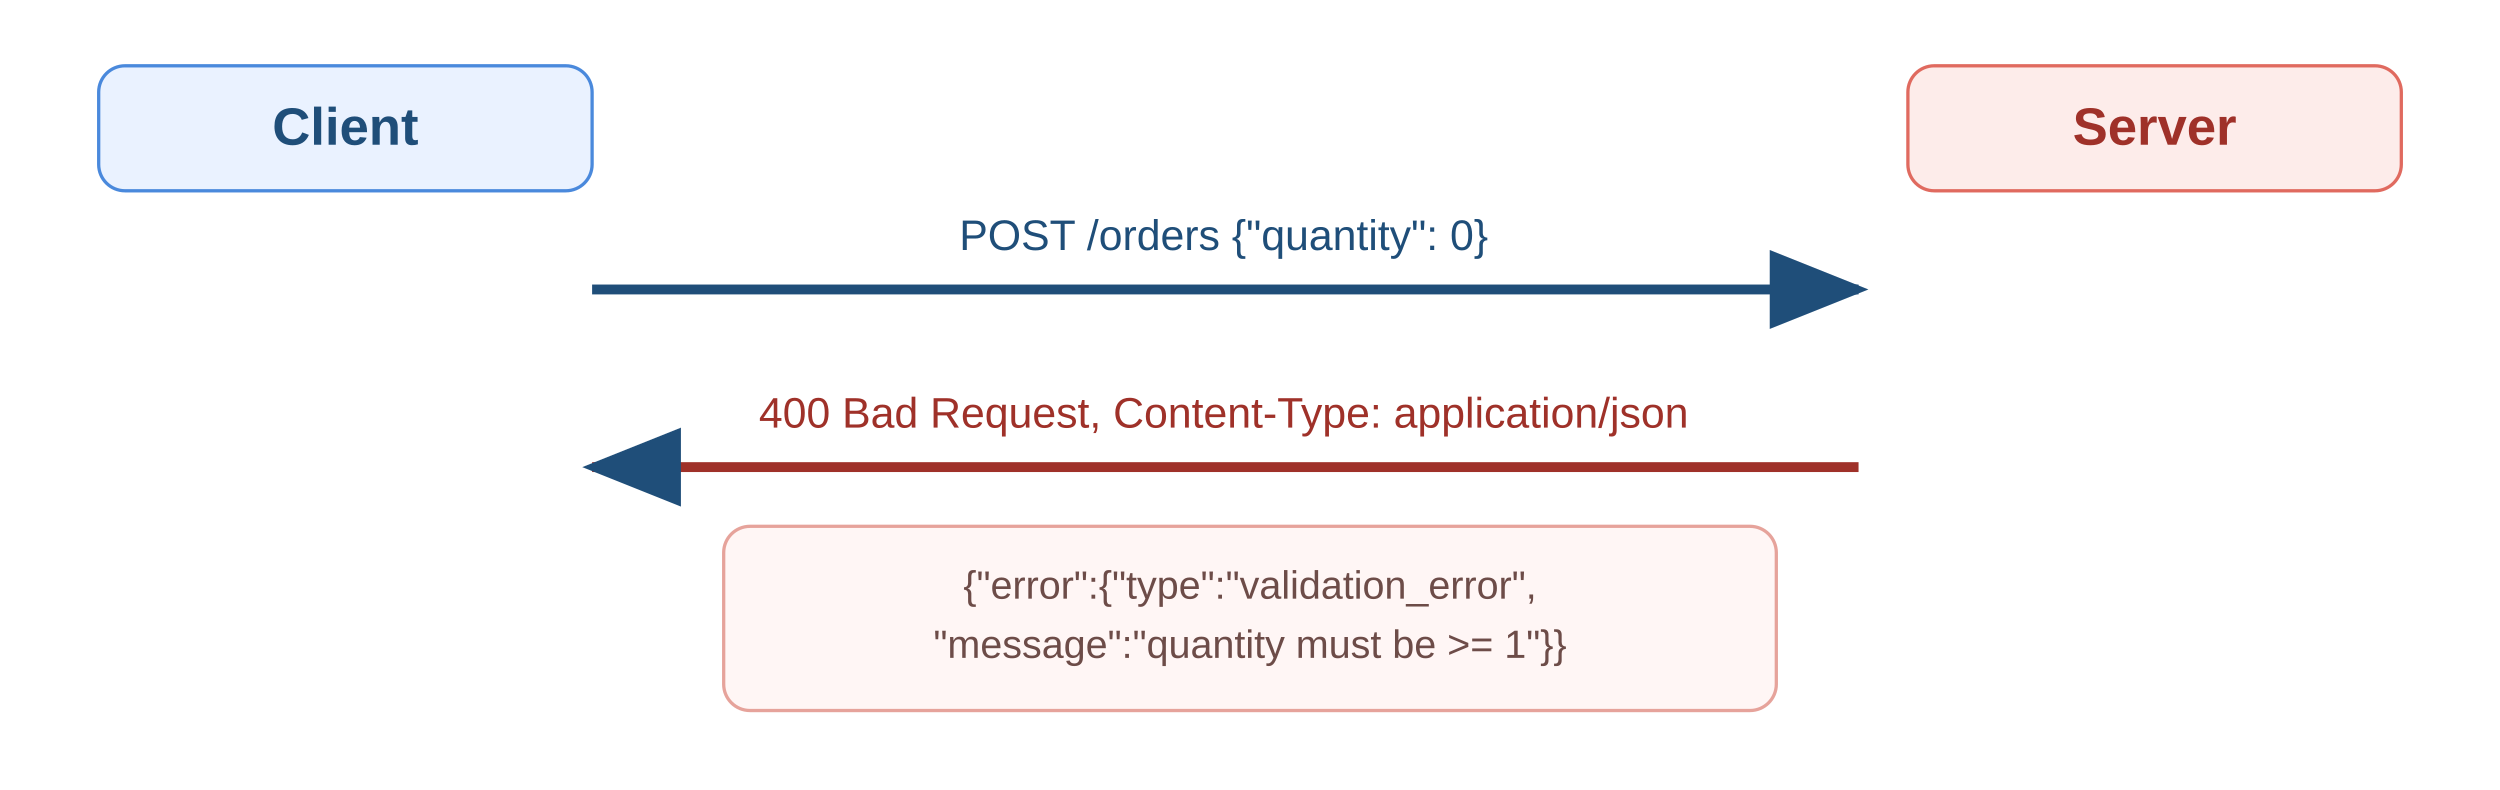
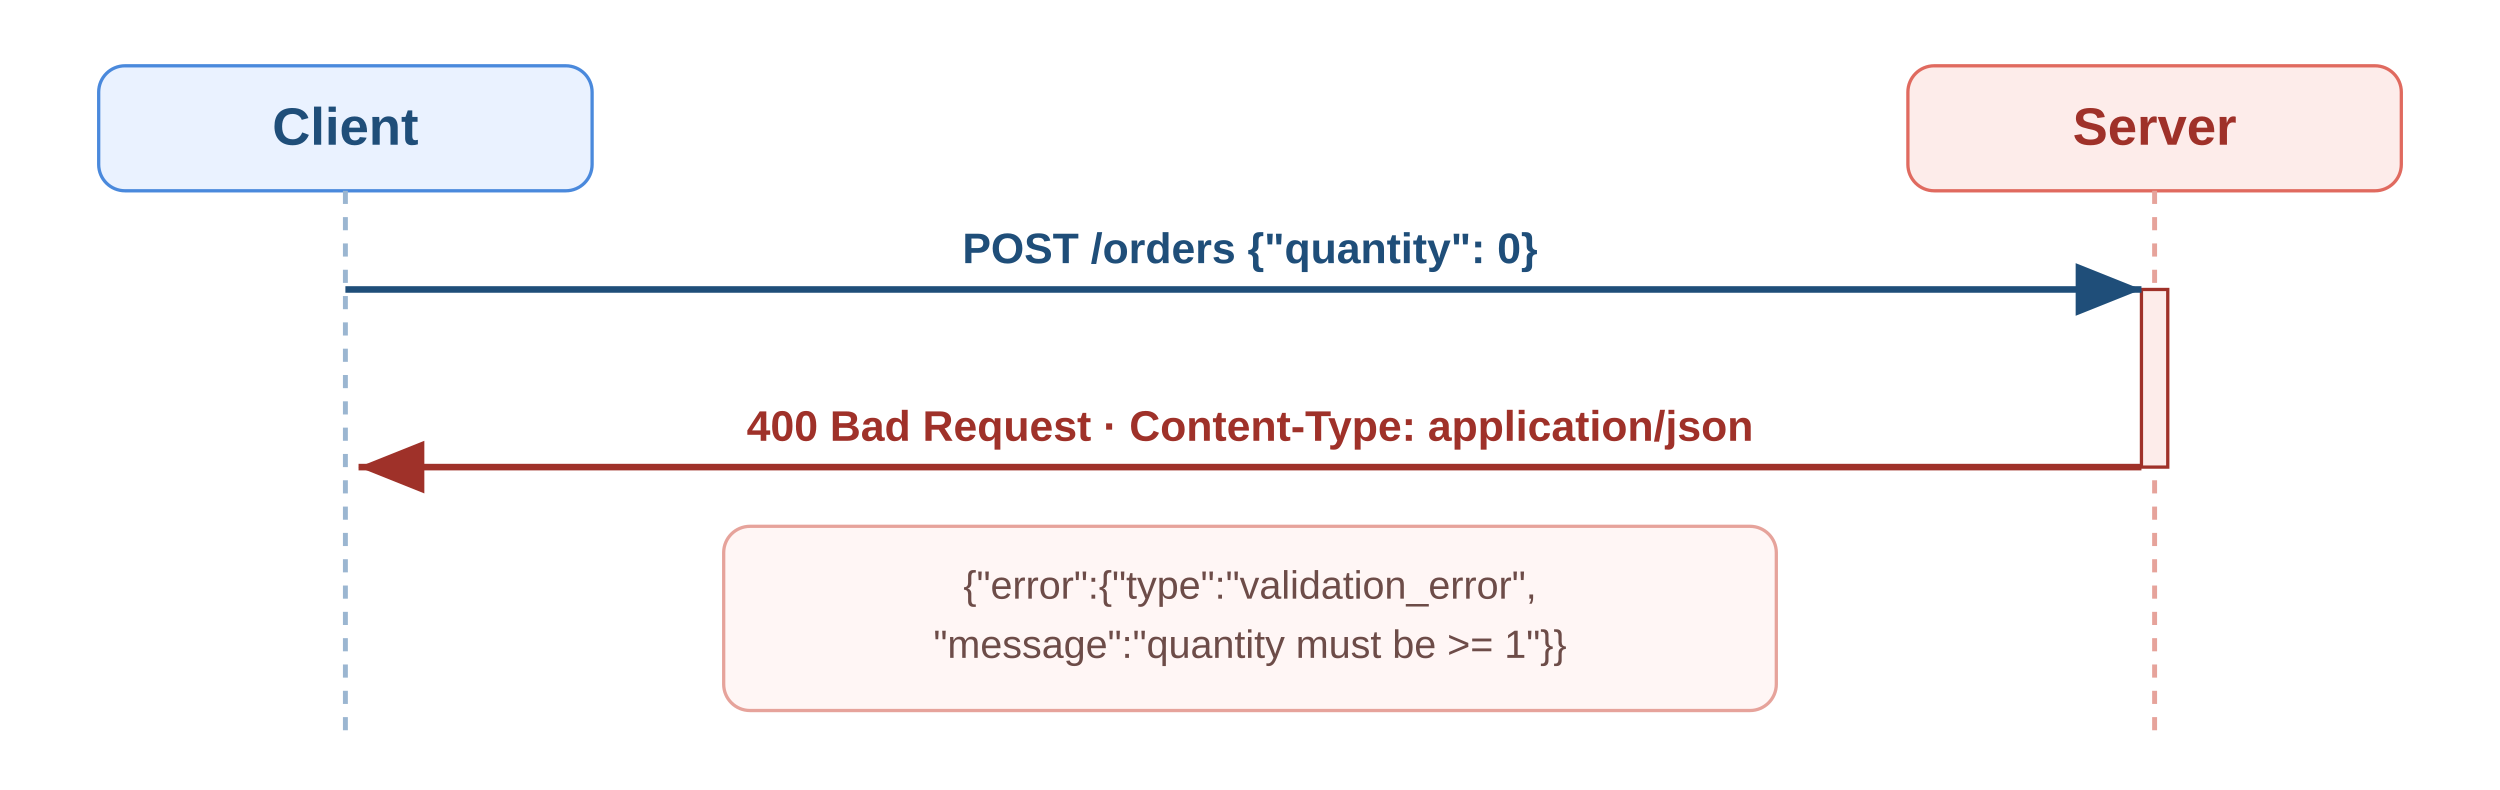
<svg xmlns="http://www.w3.org/2000/svg" viewBox="0 0 760 240" font-family="Arial, Helvetica, sans-serif">
  <defs>
-     <marker id="arr" markerWidth="10" markerHeight="8" refX="9" refY="4" orient="auto">
+     <marker id="arr-blue" markerWidth="10" markerHeight="8" refX="10" refY="4" orient="auto">
      <polygon points="0,0 10,4 0,8" fill="#1f4e79" />
+     </marker>
+     <marker id="arr-red" markerWidth="10" markerHeight="8" refX="10" refY="4" orient="auto">
+       <polygon points="0,0 10,4 0,8" fill="#9f3129" />
    </marker>
  </defs>
  <rect x="30" y="20" width="150" height="38" rx="8" fill="#eaf2ff" stroke="#4a89dc" />
  <text x="105" y="44" text-anchor="middle" font-size="16" font-weight="700" fill="#1f4e79">Client</text>
  <rect x="580" y="20" width="150" height="38" rx="8" fill="#fdecea" stroke="#e06a5f" />
  <text x="655" y="44" text-anchor="middle" font-size="16" font-weight="700" fill="#9f3129">Server</text>
-   <line x1="180" y1="88" x2="565" y2="88" stroke="#1f4e79" stroke-width="3" marker-end="url(#arr)" />
-   <text x="372" y="76" text-anchor="middle" font-size="13" fill="#1f4e79">POST /orders {"quantity": 0}</text>
-   <line x1="565" y1="142" x2="180" y2="142" stroke="#9f3129" stroke-width="3" marker-end="url(#arr)" />
-   <text x="372" y="130" text-anchor="middle" font-size="13" fill="#9f3129">400 Bad Request, Content-Type: application/json</text>
+   <line x1="105" y1="58" x2="105" y2="225" stroke="#9bb6d1" stroke-width="1.5" stroke-dasharray="4 4" />
+   <line x1="655" y1="58" x2="655" y2="225" stroke="#e6a39b" stroke-width="1.5" stroke-dasharray="4 4" />
+   <rect x="651" y="88" width="8" height="54" fill="#fdecea" stroke="#9f3129" stroke-width="1" />
+   <text x="380" y="80" text-anchor="middle" font-size="13" fill="#1f4e79" font-weight="700">POST /orders {"quantity": 0}</text>
+   <line x1="105" y1="88" x2="651" y2="88" stroke="#1f4e79" stroke-width="2" marker-end="url(#arr-blue)" />
+   <text x="380" y="134" text-anchor="middle" font-size="13" fill="#9f3129" font-weight="700">400 Bad Request  ·  Content-Type: application/json</text>
+   <line x1="651" y1="142" x2="109" y2="142" stroke="#9f3129" stroke-width="2" marker-end="url(#arr-red)" />
  <rect x="220" y="160" width="320" height="56" rx="8" fill="#fff6f5" stroke="#e6a39b" />
  <text x="380" y="182" text-anchor="middle" font-size="12" fill="#6d4c48">{"error":{"type":"validation_error",</text>
  <text x="380" y="200" text-anchor="middle" font-size="12" fill="#6d4c48">"message":"quantity must be &gt;= 1"}}</text>
</svg>
